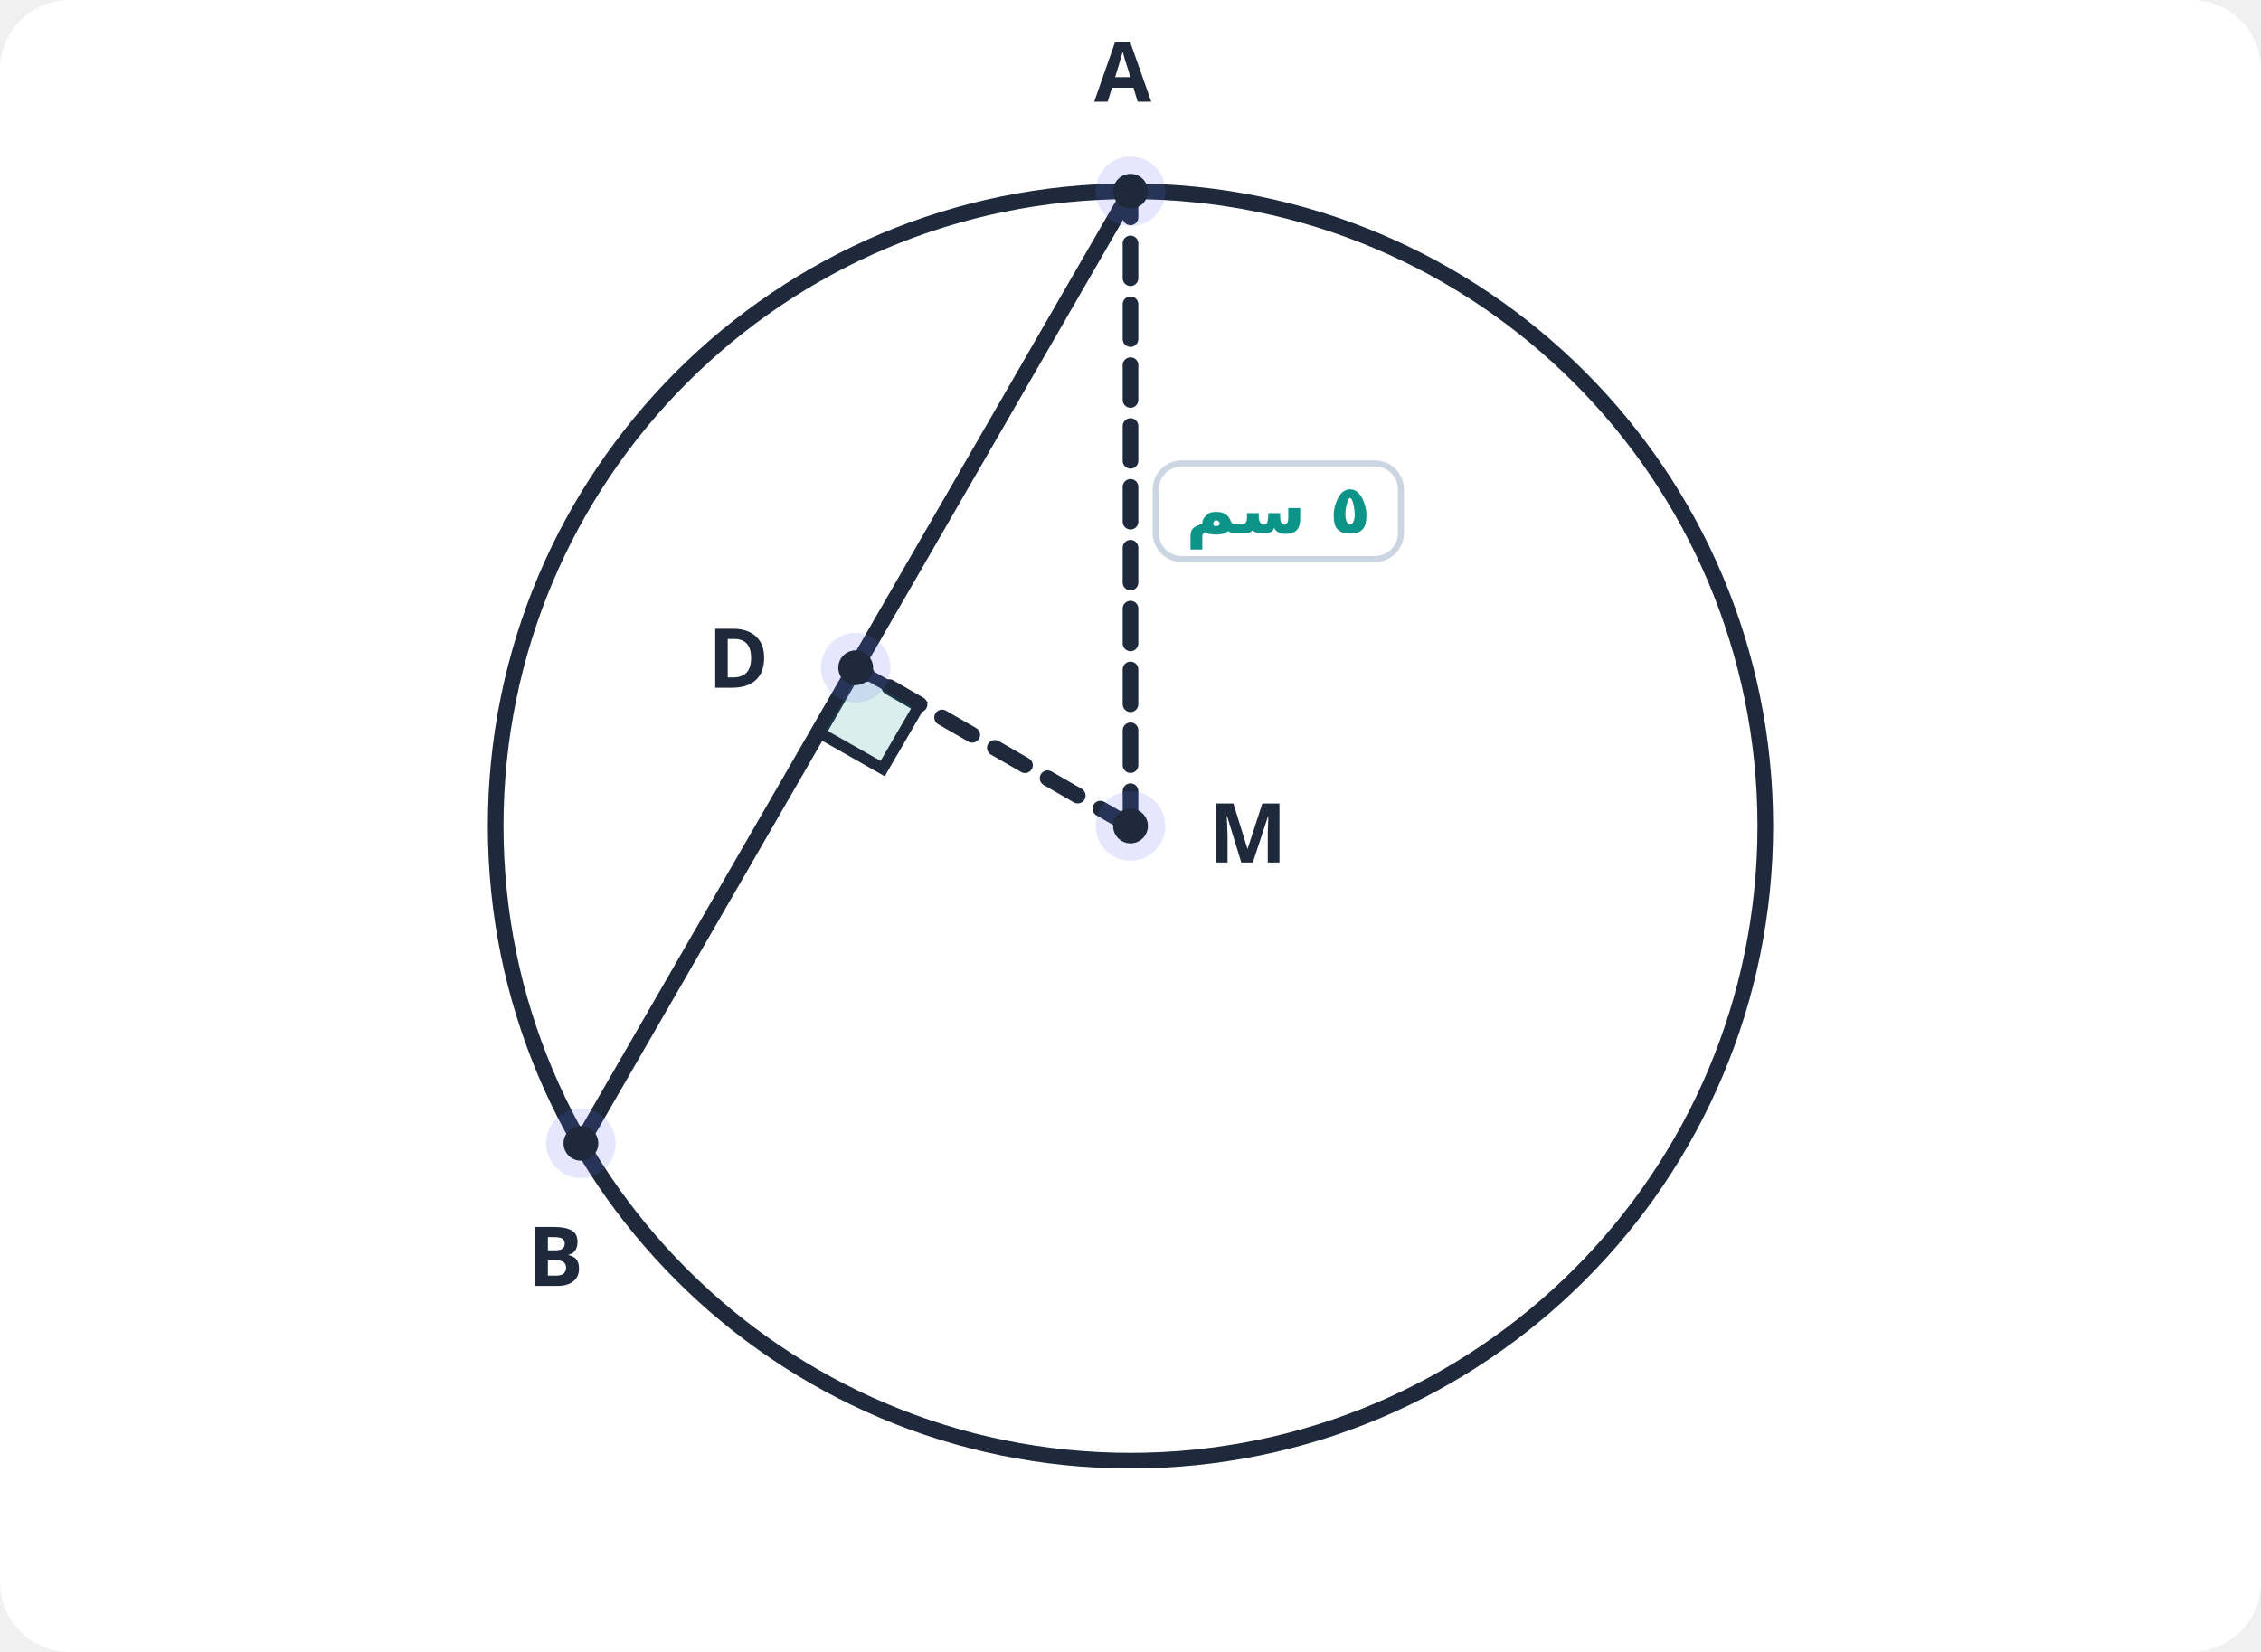
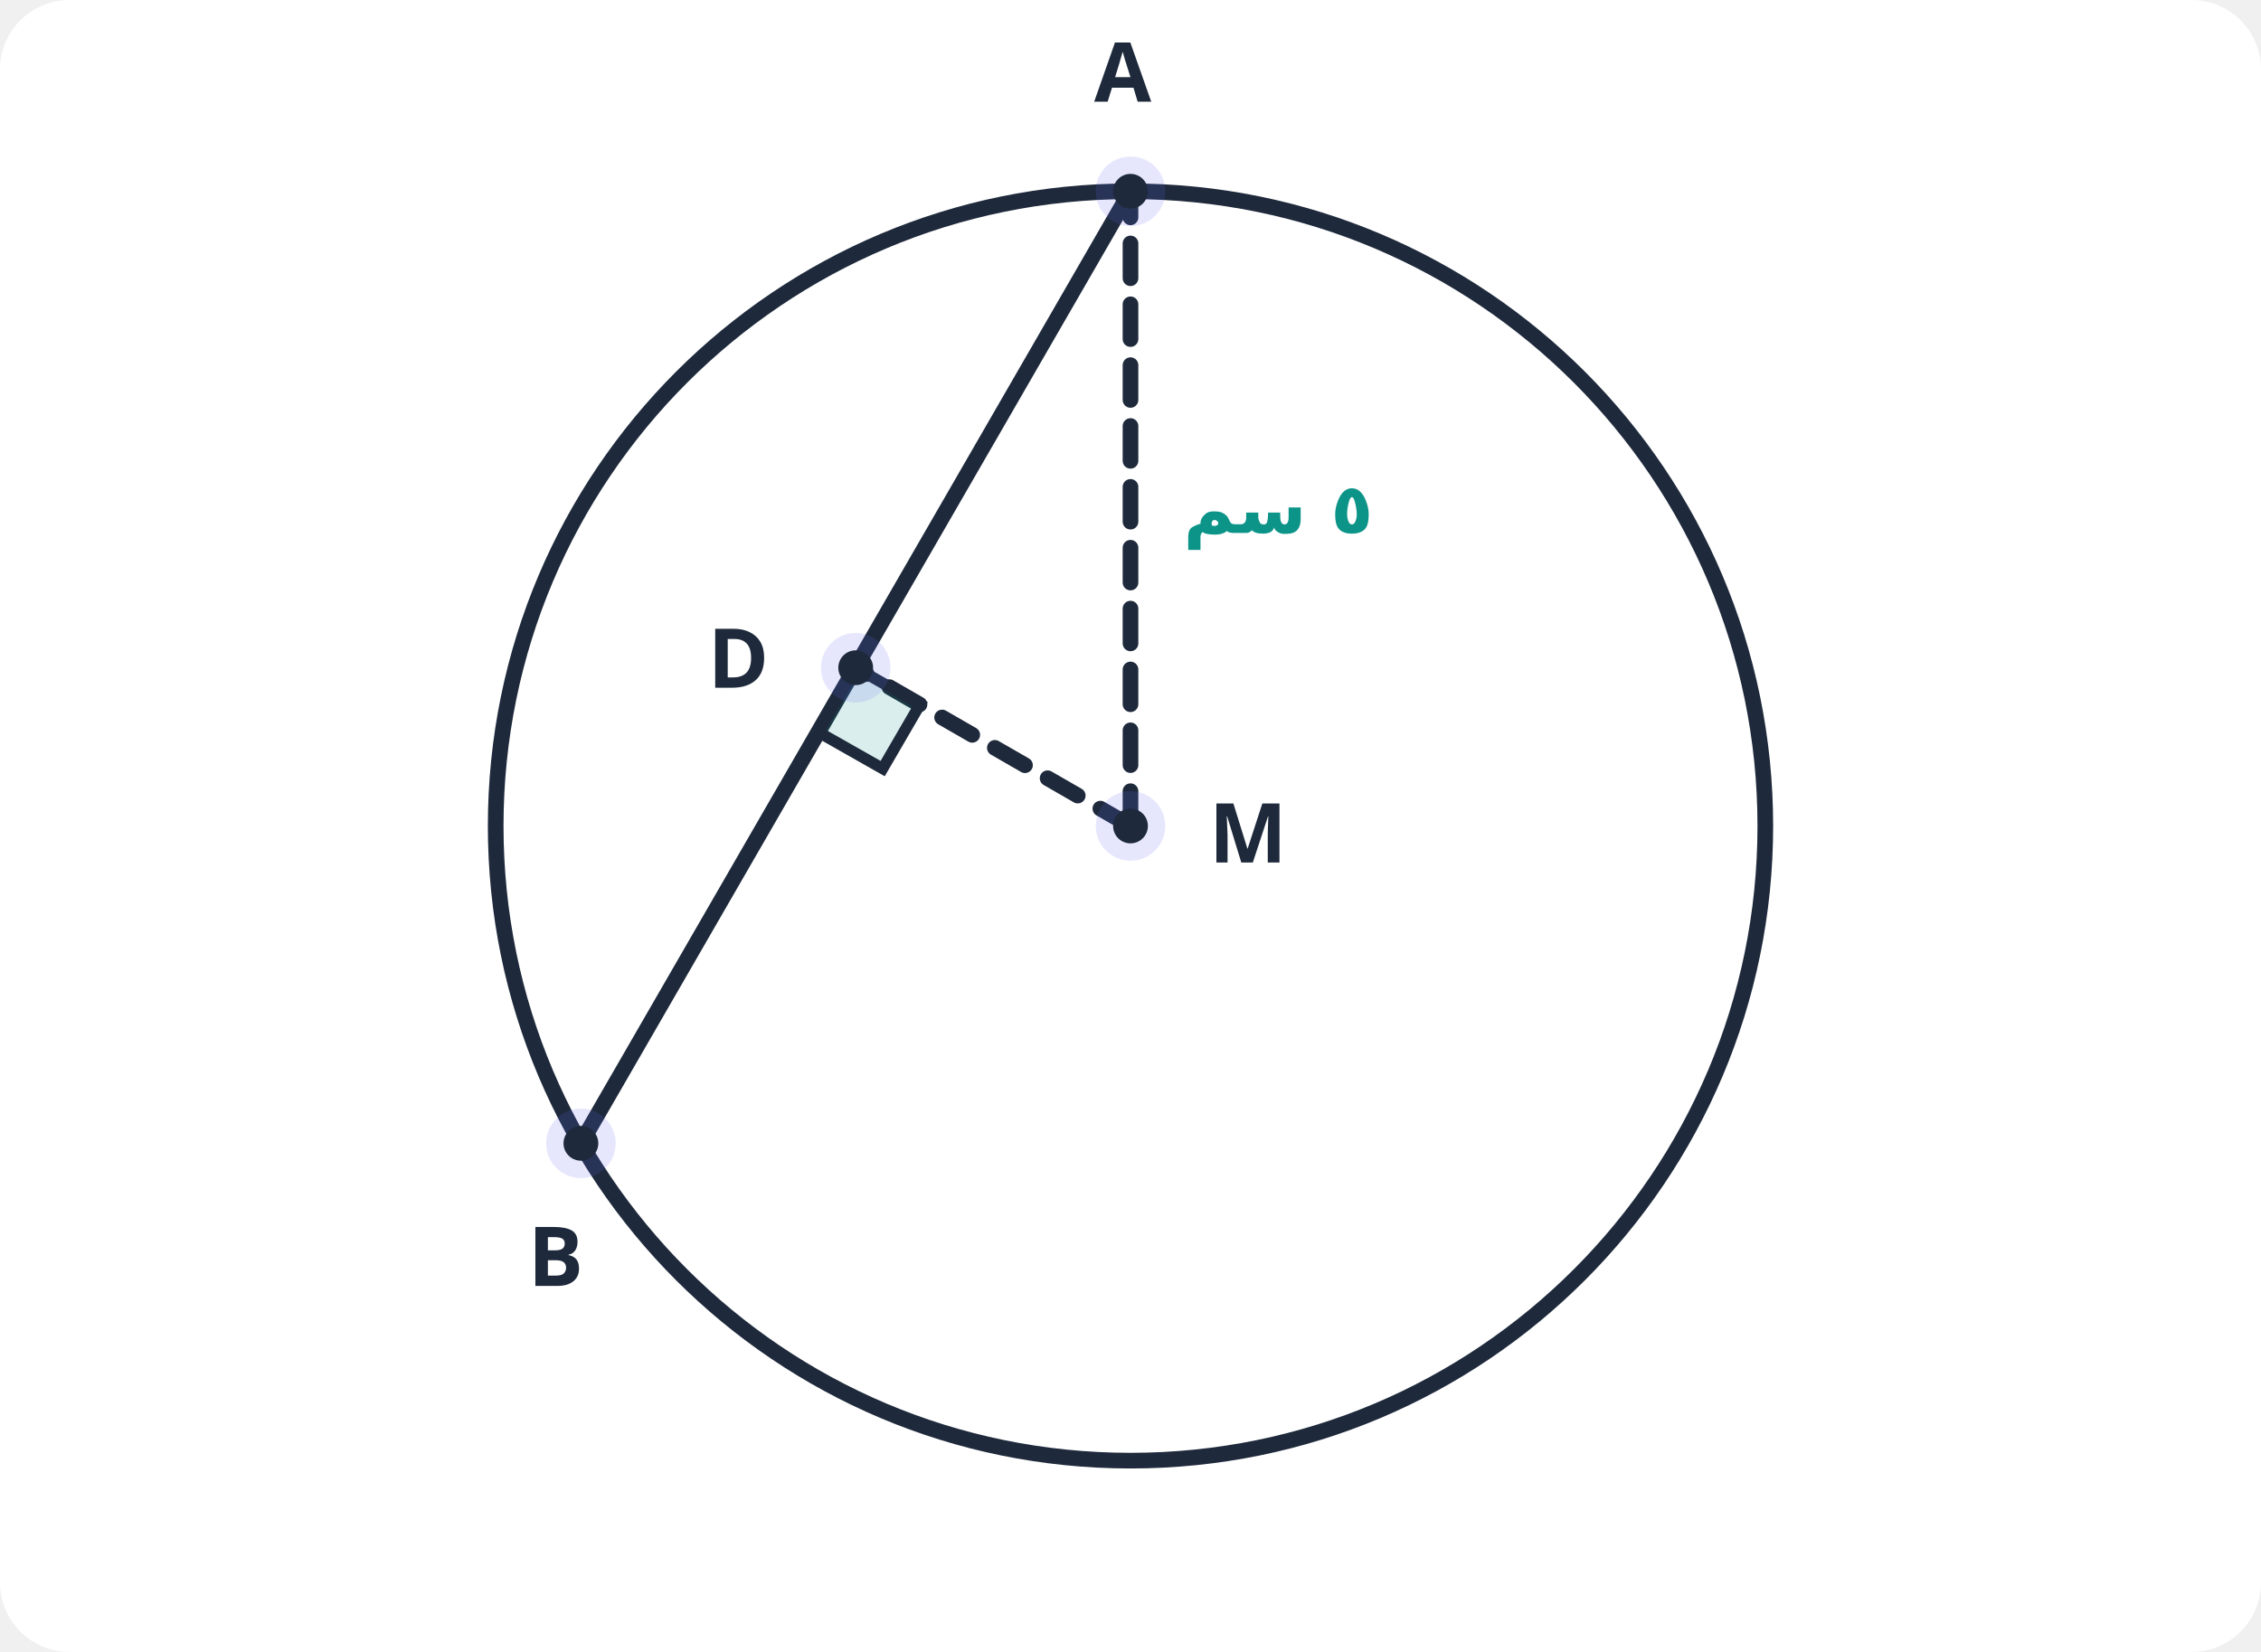
<svg xmlns="http://www.w3.org/2000/svg" viewBox="0 0 260 190" class="w-full h-auto select-none">
  <rect x="0" y="0" width="260" height="190" rx="8" fill="#FFFFFF" />
  <circle cx="130.0" cy="95.0" r="73.0" fill="none" stroke="#1E293B" stroke-width="1.8" />
  <line x1="130" y1="95" x2="98.4" y2="76.8" stroke="#1E293B" stroke-width="1.8" stroke-linecap="round" stroke-dasharray="4,3" />
  <line x1="130" y1="22" x2="66.8" y2="131.5" stroke="#1E293B" stroke-width="1.8" stroke-linecap="round" />
  <line x1="130" y1="95" x2="130" y2="22" stroke="#1E293B" stroke-width="1.8" stroke-linecap="round" stroke-dasharray="4,3" />
  <g class="geometry-figure-angles">
    <path d="M 98.4 76.8 L 105.8 81.0 L 101.5 88.4 L 94.1 84.2 Z" fill="#0D9488" fill-opacity="0.15" stroke="#1E293B" stroke-width="1.3" />
  </g>
  <circle cx="130" cy="95" r="4" fill="#6366F1" fill-opacity="0.16" />
  <circle cx="130" cy="95" r="2" fill="#1E293B" />
  <text x="143.5" y="99.2" text-anchor="middle" font-size="9.5" font-weight="900" font-family="system-ui, sans-serif" fill="#1E293B" paint-order="stroke" stroke="#ffffff" stroke-width="2.4" stroke-linejoin="round">M</text>
  <circle cx="130" cy="22" r="4" fill="#6366F1" fill-opacity="0.16" />
  <circle cx="130" cy="22" r="2" fill="#1E293B" />
  <text x="129.1" y="11.7" text-anchor="middle" font-size="9.5" font-weight="900" font-family="system-ui, sans-serif" fill="#1E293B" paint-order="stroke" stroke="#ffffff" stroke-width="2.4" stroke-linejoin="round">A</text>
  <circle cx="66.8" cy="131.5" r="4" fill="#6366F1" fill-opacity="0.16" />
  <circle cx="66.8" cy="131.5" r="2" fill="#1E293B" />
  <text x="63.9" y="147.9" text-anchor="middle" font-size="9.5" font-weight="900" font-family="system-ui, sans-serif" fill="#1E293B" paint-order="stroke" stroke="#ffffff" stroke-width="2.4" stroke-linejoin="round">B</text>
  <circle cx="98.4" cy="76.8" r="4" fill="#6366F1" fill-opacity="0.16" />
  <circle cx="98.4" cy="76.8" r="2" fill="#1E293B" />
  <text x="84.9" y="79.1" text-anchor="middle" font-size="9.5" font-weight="900" font-family="system-ui, sans-serif" fill="#1E293B" paint-order="stroke" stroke="#ffffff" stroke-width="2.4" stroke-linejoin="round">D</text>
-   <rect x="132.9" y="53.3" width="28.2" height="11" rx="3" fill="#FFFFFF" stroke="#CBD5E1" stroke-width="0.7" opacity="0.97" />
-   <text x="147.0" y="61.3" text-anchor="middle" font-size="7.8" font-weight="800" font-family="system-ui, sans-serif" fill="#0D9488">٥ سم</text>
+   <text x="147.0" y="61.3" text-anchor="middle" font-size="8.0" font-weight="800" font-family="system-ui, sans-serif" fill="#0D9488" stroke="#FFFFFF" stroke-width="2.4" paint-order="stroke" stroke-linejoin="round">٥ سم</text>
</svg>
